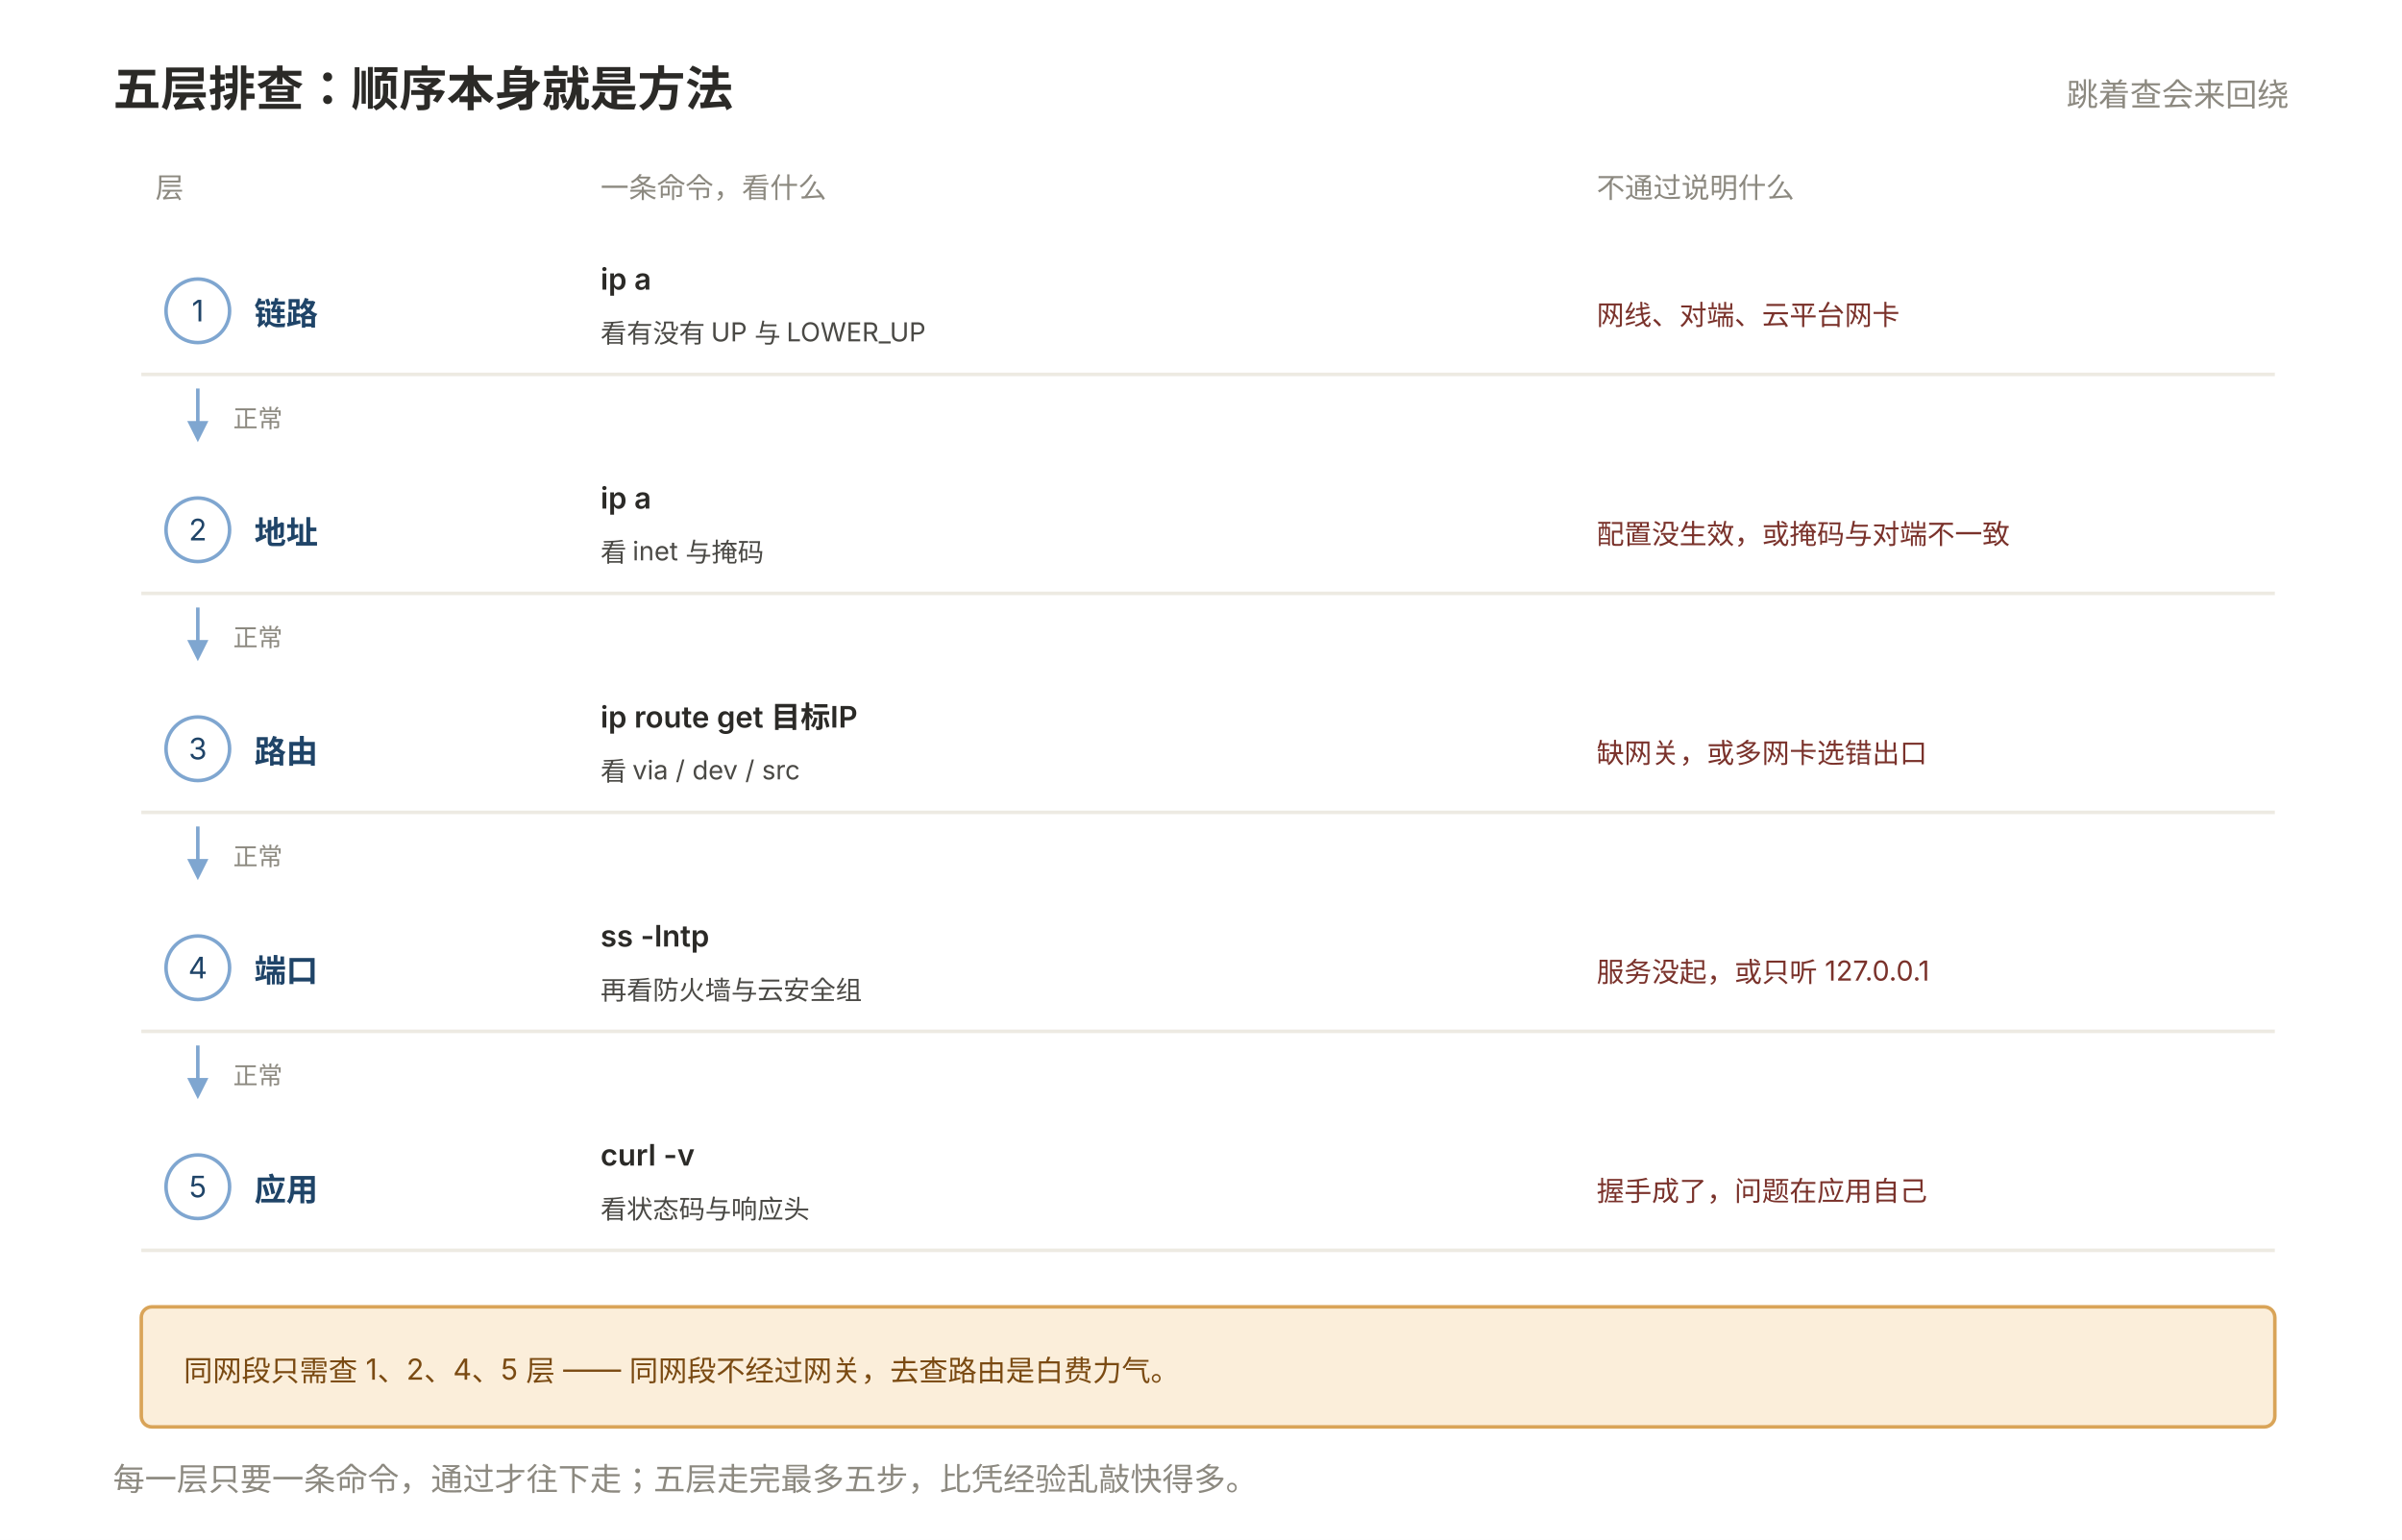
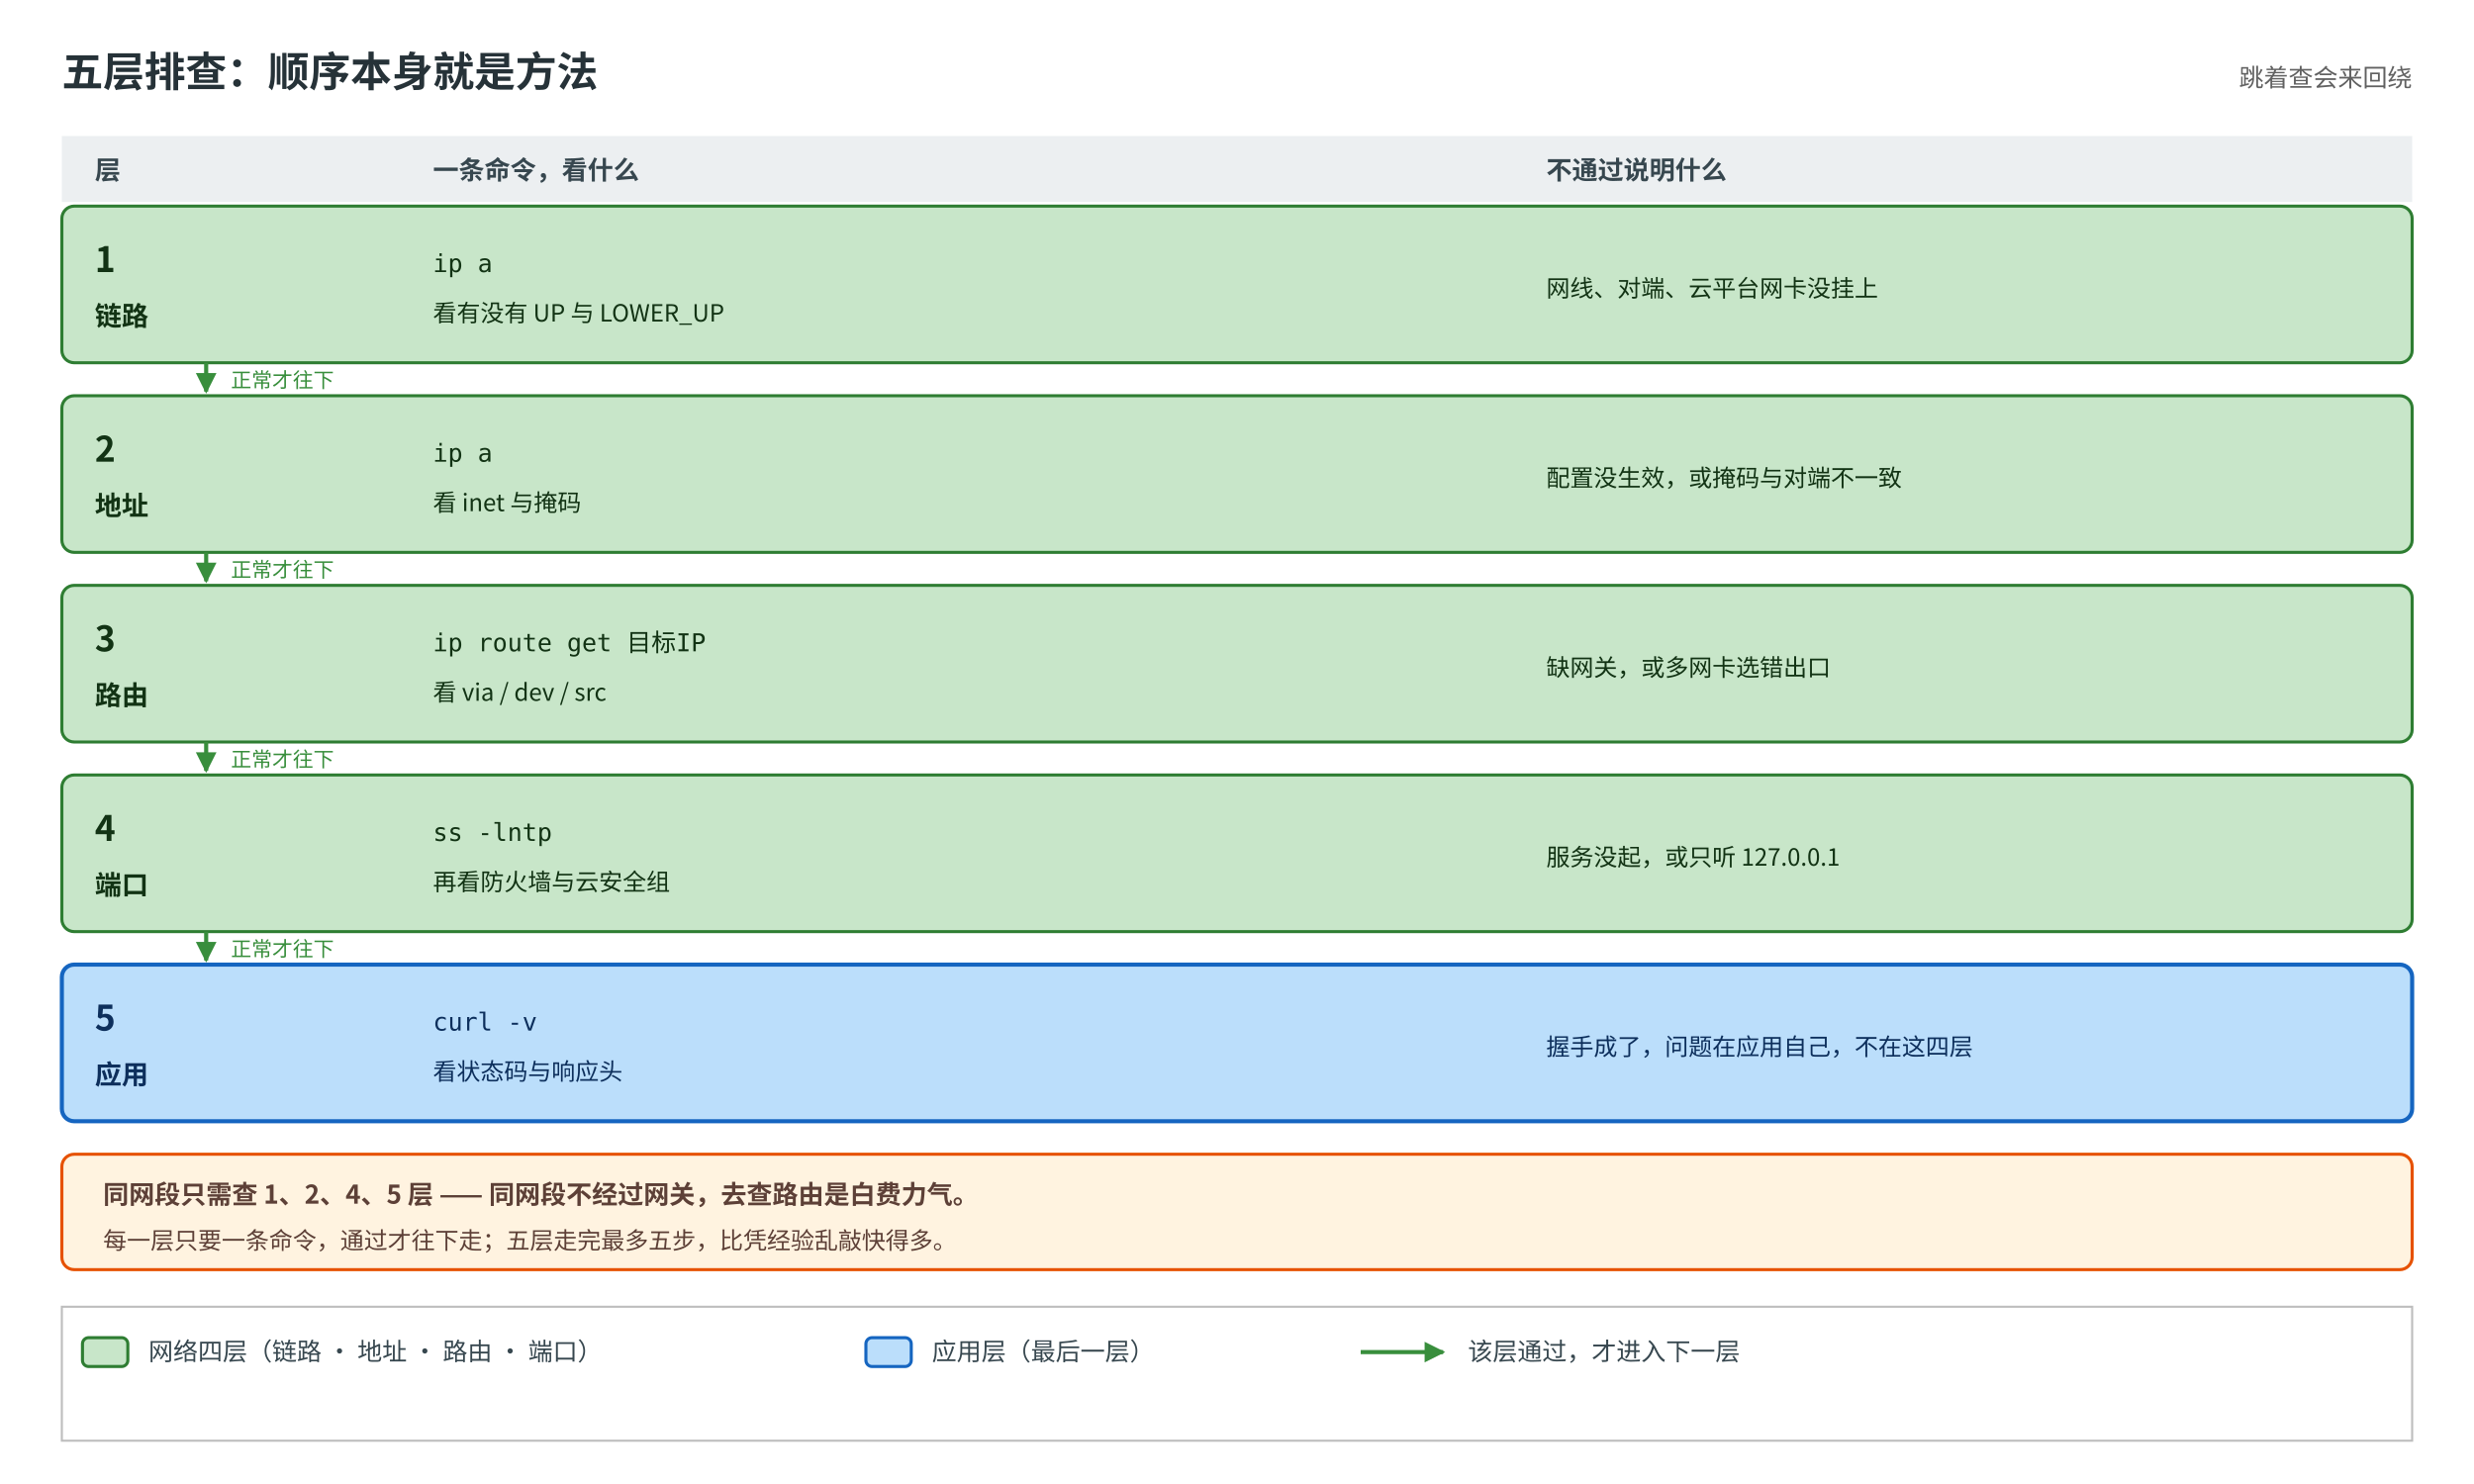
- <svg xmlns="http://www.w3.org/2000/svg" viewBox="0 0 1200 769.41" width="1200" height="769.41" font-family="-apple-system, 'Segoe UI', 'Microsoft YaHei', 'PingFang SC', sans-serif">
-   <g transform="scale(1.764706)">
-     <rect width="680" height="436" fill="#FFFFFF" />
-     <text x="32" y="30" font-size="13.5" font-weight="600" fill="#2B2A27">五层排查：顺序本身就是方法</text>
-     <text x="648" y="30" font-size="9" fill="#8C8980" text-anchor="end">跳着查会来回绕</text>
-     <defs>
-       <marker id="a9Blue" viewBox="0 0 10 10" refX="8" refY="5" markerWidth="6" markerHeight="6" orient="auto">
-         <path d="M0,0 L10,5 L0,10 z" fill="#7FA6D0" />
-       </marker>
-     </defs>
-     <text x="44" y="56" font-size="8" fill="#8C8980">层</text>
-     <text x="170" y="56" font-size="8" fill="#8C8980">一条命令，看什么</text>
-     <text x="452" y="56" font-size="8" fill="#8C8980">不通过说明什么</text>
-     <circle cx="56" cy="88" r="9" fill="#FFFFFF" stroke="#7FA6D0" stroke-width="1" />
-     <text x="56" y="91" font-size="8.4" fill="#1F4468" text-anchor="middle">1</text>
-     <text x="72" y="92" font-size="9" font-weight="600" fill="#1F4468">链路</text>
-     <text x="170" y="82" font-size="8.4" font-weight="600" fill="#2B2A27">ip a</text>
-     <text x="170" y="97" font-size="7.4" fill="#4A4945">看有没有 UP 与 LOWER_UP</text>
-     <text x="452" y="92" font-size="7.8" fill="#7A322B">网线、对端、云平台网卡</text>
-     <line x1="40" y1="106" x2="644" y2="106" stroke="#EDEAE2" stroke-width="1" />
-     <line x1="56" y1="110" x2="56" y2="124" stroke="#7FA6D0" stroke-width="1" marker-end="url(#a9Blue)" />
-     <text x="66" y="121" font-size="7" fill="#8C8980">正常</text>
-     <circle cx="56" cy="150" r="9" fill="#FFFFFF" stroke="#7FA6D0" stroke-width="1" />
-     <text x="56" y="153" font-size="8.4" fill="#1F4468" text-anchor="middle">2</text>
-     <text x="72" y="154" font-size="9" font-weight="600" fill="#1F4468">地址</text>
-     <text x="170" y="144" font-size="8.4" font-weight="600" fill="#2B2A27">ip a</text>
-     <text x="170" y="159" font-size="7.4" fill="#4A4945">看 inet 与掩码</text>
-     <text x="452" y="154" font-size="7.8" fill="#7A322B">配置没生效，或掩码与对端不一致</text>
-     <line x1="40" y1="168" x2="644" y2="168" stroke="#EDEAE2" stroke-width="1" />
-     <line x1="56" y1="172" x2="56" y2="186" stroke="#7FA6D0" stroke-width="1" marker-end="url(#a9Blue)" />
-     <text x="66" y="183" font-size="7" fill="#8C8980">正常</text>
-     <circle cx="56" cy="212" r="9" fill="#FFFFFF" stroke="#7FA6D0" stroke-width="1" />
-     <text x="56" y="215" font-size="8.4" fill="#1F4468" text-anchor="middle">3</text>
-     <text x="72" y="216" font-size="9" font-weight="600" fill="#1F4468">路由</text>
-     <text x="170" y="206" font-size="8.4" font-weight="600" fill="#2B2A27">ip route get 目标IP</text>
-     <text x="170" y="221" font-size="7.4" fill="#4A4945">看 via / dev / src</text>
-     <text x="452" y="216" font-size="7.8" fill="#7A322B">缺网关，或多网卡选错出口</text>
-     <line x1="40" y1="230" x2="644" y2="230" stroke="#EDEAE2" stroke-width="1" />
-     <line x1="56" y1="234" x2="56" y2="248" stroke="#7FA6D0" stroke-width="1" marker-end="url(#a9Blue)" />
-     <text x="66" y="245" font-size="7" fill="#8C8980">正常</text>
-     <circle cx="56" cy="274" r="9" fill="#FFFFFF" stroke="#7FA6D0" stroke-width="1" />
-     <text x="56" y="277" font-size="8.4" fill="#1F4468" text-anchor="middle">4</text>
-     <text x="72" y="278" font-size="9" font-weight="600" fill="#1F4468">端口</text>
-     <text x="170" y="268" font-size="8.4" font-weight="600" fill="#2B2A27">ss -lntp</text>
-     <text x="170" y="283" font-size="7.4" fill="#4A4945">再看防火墙与云安全组</text>
-     <text x="452" y="278" font-size="7.8" fill="#7A322B">服务没起，或只听 127.0.0.1</text>
-     <line x1="40" y1="292" x2="644" y2="292" stroke="#EDEAE2" stroke-width="1" />
-     <line x1="56" y1="296" x2="56" y2="310" stroke="#7FA6D0" stroke-width="1" marker-end="url(#a9Blue)" />
-     <text x="66" y="307" font-size="7" fill="#8C8980">正常</text>
-     <circle cx="56" cy="336" r="9" fill="#FFFFFF" stroke="#7FA6D0" stroke-width="1" />
-     <text x="56" y="339" font-size="8.4" fill="#1F4468" text-anchor="middle">5</text>
-     <text x="72" y="340" font-size="9" font-weight="600" fill="#1F4468">应用</text>
-     <text x="170" y="330" font-size="8.4" font-weight="600" fill="#2B2A27">curl -v</text>
-     <text x="170" y="345" font-size="7.4" fill="#4A4945">看状态码与响应头</text>
-     <text x="452" y="340" font-size="7.8" fill="#7A322B">握手成了，问题在应用自己</text>
-     <line x1="40" y1="354" x2="644" y2="354" stroke="#EDEAE2" stroke-width="1" />
-     <rect x="40" y="370" width="604" height="34" rx="3" fill="#FBEEDA" stroke="#D9A458" stroke-width="1" />
-     <text x="52" y="391" font-size="8.2" fill="#7A4A12">同网段只需查 1、2、4、5 层 —— 同网段不经过网关，去查路由是白费力气。</text>
-     <text x="32" y="422" font-size="9" fill="#8C8980">每一层只要一条命令，通过才往下走；五层走完最多五步，比凭经验乱敲快得多。</text>
-   </g>
+ <svg xmlns="http://www.w3.org/2000/svg" viewBox="0 0 1200 720" font-family="'Microsoft YaHei','PingFang SC','Noto Sans CJK SC',sans-serif">
+   <rect x="0" y="0" width="1200" height="720" fill="#ffffff" />
+   <defs>
+     <marker id="arrow" viewBox="0 0 10 10" refX="9" refY="5" markerWidth="10" markerHeight="10" markerUnits="userSpaceOnUse" orient="auto-start-reverse">
+       <path d="M 0 0 L 10 5 L 0 10 z" fill="#388e3c" />
+     </marker>
+   </defs>
+   <text x="30" y="42" font-size="20" font-weight="bold" fill="#263238">五层排查：顺序本身就是方法</text>
+   <text x="1170" y="42" font-size="12" fill="#616161" text-anchor="end">跳着查会来回绕</text>
+   <rect x="30" y="66" width="1140" height="32" fill="#eceff1" />
+   <text x="46" y="87" font-size="12.5" font-weight="bold" fill="#37474f">层</text>
+   <text x="210" y="87" font-size="12.5" font-weight="bold" fill="#37474f">一条命令，看什么</text>
+   <text x="750" y="87" font-size="12.5" font-weight="bold" fill="#37474f">不通过说明什么</text>
+   <rect x="30" y="100" width="1140" height="76" rx="6" fill="#c8e6c9" stroke="#2e7d32" stroke-width="1.5" />
+   <text x="46" y="132" font-size="17" font-weight="bold" fill="#123314">1</text>
+   <text x="46" y="158" font-size="13" font-weight="bold" fill="#123314">链路</text>
+   <text x="210" y="132" font-size="12" fill="#123314" font-family="ui-monospace,Menlo,Consolas,monospace">ip a</text>
+   <text x="210" y="156" font-size="11.5" fill="#123314">看有没有 UP 与 LOWER_UP</text>
+   <text x="750" y="144" font-size="11.5" fill="#123314">网线、对端、云平台网卡没挂上</text>
+   <line x1="100" y1="176" x2="100" y2="190" stroke="#388e3c" stroke-width="2" marker-end="url(#arrow)" />
+   <text x="112" y="188" font-size="10" fill="#388e3c">正常才往下</text>
+   <rect x="30" y="192" width="1140" height="76" rx="6" fill="#c8e6c9" stroke="#2e7d32" stroke-width="1.5" />
+   <text x="46" y="224" font-size="17" font-weight="bold" fill="#123314">2</text>
+   <text x="46" y="250" font-size="13" font-weight="bold" fill="#123314">地址</text>
+   <text x="210" y="224" font-size="12" fill="#123314" font-family="ui-monospace,Menlo,Consolas,monospace">ip a</text>
+   <text x="210" y="248" font-size="11.5" fill="#123314">看 inet 与掩码</text>
+   <text x="750" y="236" font-size="11.5" fill="#123314">配置没生效，或掩码与对端不一致</text>
+   <line x1="100" y1="268" x2="100" y2="282" stroke="#388e3c" stroke-width="2" marker-end="url(#arrow)" />
+   <text x="112" y="280" font-size="10" fill="#388e3c">正常才往下</text>
+   <rect x="30" y="284" width="1140" height="76" rx="6" fill="#c8e6c9" stroke="#2e7d32" stroke-width="1.5" />
+   <text x="46" y="316" font-size="17" font-weight="bold" fill="#123314">3</text>
+   <text x="46" y="342" font-size="13" font-weight="bold" fill="#123314">路由</text>
+   <text x="210" y="316" font-size="12" fill="#123314" font-family="ui-monospace,Menlo,Consolas,monospace">ip route get 目标IP</text>
+   <text x="210" y="340" font-size="11.5" fill="#123314">看 via / dev / src</text>
+   <text x="750" y="328" font-size="11.5" fill="#123314">缺网关，或多网卡选错出口</text>
+   <line x1="100" y1="360" x2="100" y2="374" stroke="#388e3c" stroke-width="2" marker-end="url(#arrow)" />
+   <text x="112" y="372" font-size="10" fill="#388e3c">正常才往下</text>
+   <rect x="30" y="376" width="1140" height="76" rx="6" fill="#c8e6c9" stroke="#2e7d32" stroke-width="1.5" />
+   <text x="46" y="408" font-size="17" font-weight="bold" fill="#123314">4</text>
+   <text x="46" y="434" font-size="13" font-weight="bold" fill="#123314">端口</text>
+   <text x="210" y="408" font-size="12" fill="#123314" font-family="ui-monospace,Menlo,Consolas,monospace">ss -lntp</text>
+   <text x="210" y="432" font-size="11.5" fill="#123314">再看防火墙与云安全组</text>
+   <text x="750" y="420" font-size="11.5" fill="#123314">服务没起，或只听 127.0.0.1</text>
+   <line x1="100" y1="452" x2="100" y2="466" stroke="#388e3c" stroke-width="2" marker-end="url(#arrow)" />
+   <text x="112" y="464" font-size="10" fill="#388e3c">正常才往下</text>
+   <rect x="30" y="468" width="1140" height="76" rx="6" fill="#bbdefb" stroke="#1565c0" stroke-width="2" />
+   <text x="46" y="500" font-size="17" font-weight="bold" fill="#0d2f5c">5</text>
+   <text x="46" y="526" font-size="13" font-weight="bold" fill="#0d2f5c">应用</text>
+   <text x="210" y="500" font-size="12" fill="#0d2f5c" font-family="ui-monospace,Menlo,Consolas,monospace">curl -v</text>
+   <text x="210" y="524" font-size="11.5" fill="#0d2f5c">看状态码与响应头</text>
+   <text x="750" y="512" font-size="11.5" fill="#0d2f5c">握手成了，问题在应用自己，不在这四层</text>
+   <rect x="30" y="560" width="1140" height="56" rx="6" fill="#fff3e0" stroke="#e65100" stroke-width="1.5" />
+   <text x="50" y="584" font-size="12.5" font-weight="bold" fill="#5d4037">同网段只需查 1、2、4、5 层 —— 同网段不经过网关，去查路由是白费力气。</text>
+   <text x="50" y="606" font-size="11.5" fill="#5d4037">每一层只要一条命令，通过才往下走；五层走完最多五步，比凭经验乱敲快得多。</text>
+   <rect x="30" y="634" width="1140" height="65" fill="#ffffff" stroke="#bdbdbd" stroke-width="1" />
+   <rect x="40" y="649" width="22" height="14" rx="3" fill="#c8e6c9" stroke="#2e7d32" stroke-width="1.5" />
+   <text x="72" y="660" font-size="12" fill="#37474f">网络四层（链路 · 地址 · 路由 · 端口）</text>
+   <rect x="420" y="649" width="22" height="14" rx="3" fill="#bbdefb" stroke="#1565c0" stroke-width="1.5" />
+   <text x="452" y="660" font-size="12" fill="#37474f">应用层（最后一层）</text>
+   <line x1="660" y1="656" x2="700" y2="656" stroke="#388e3c" stroke-width="2" marker-end="url(#arrow)" />
+   <text x="712" y="660" font-size="12" fill="#37474f">该层通过，才进入下一层</text>
</svg>
